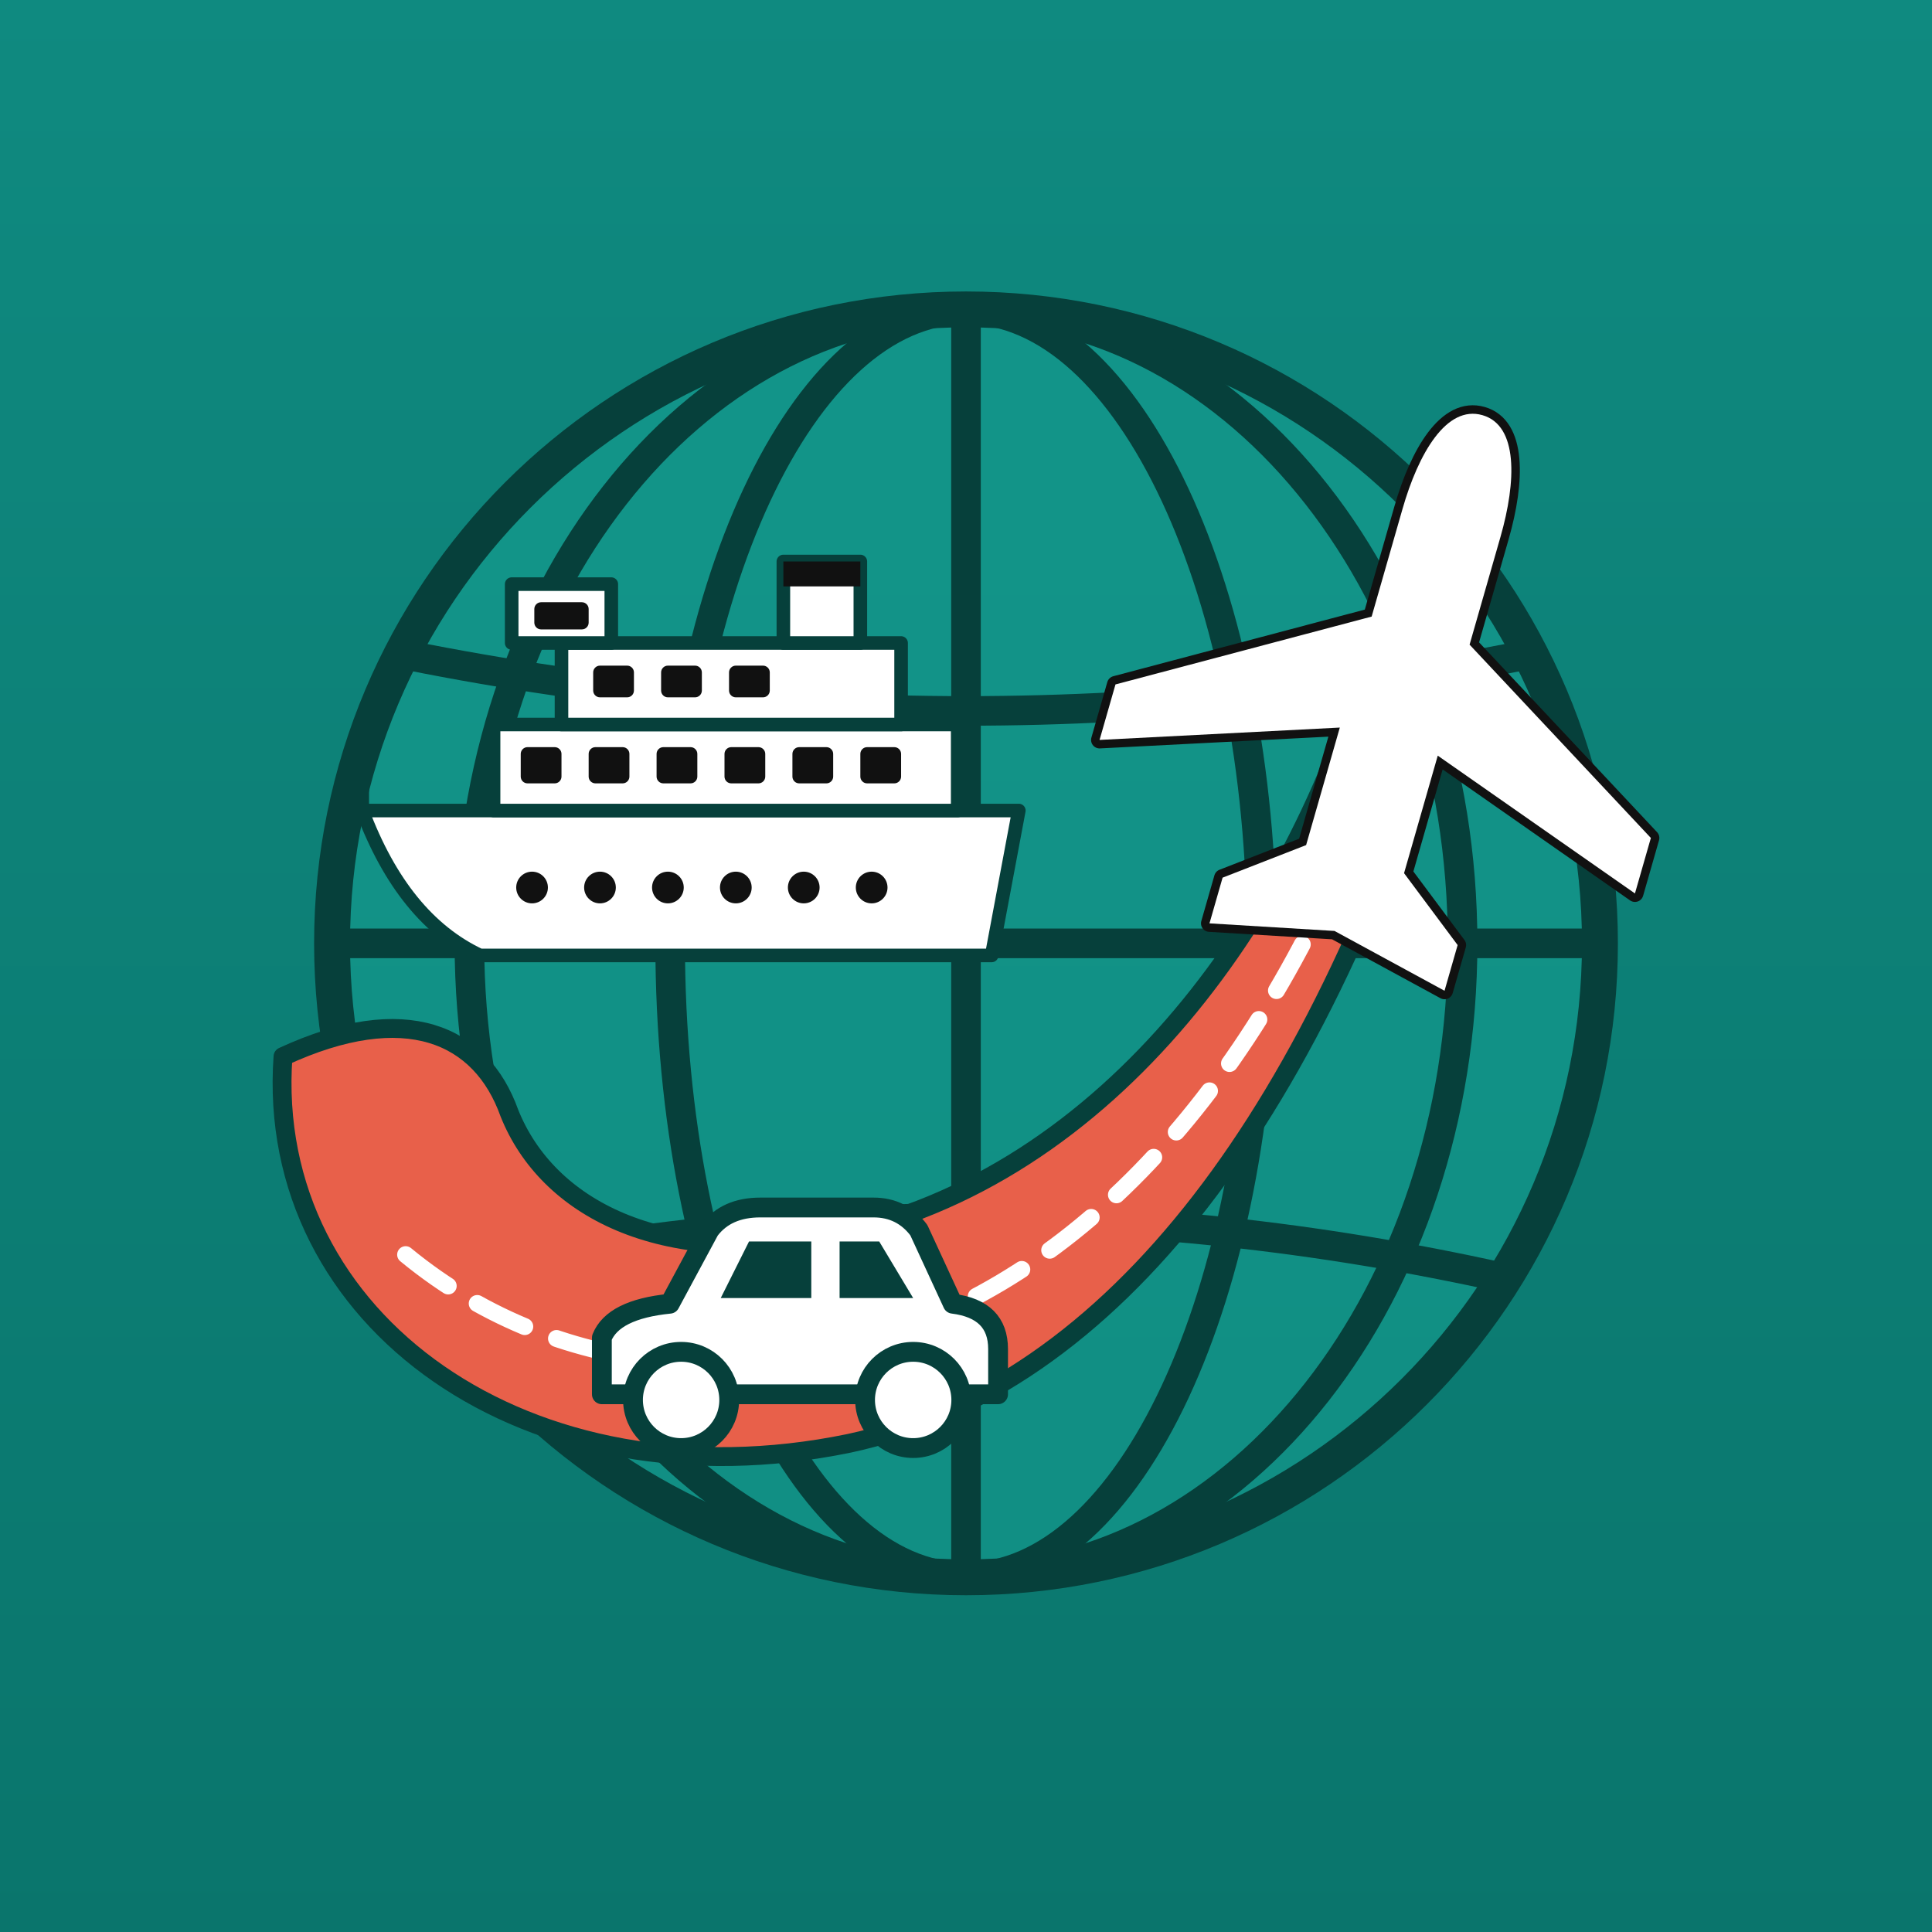
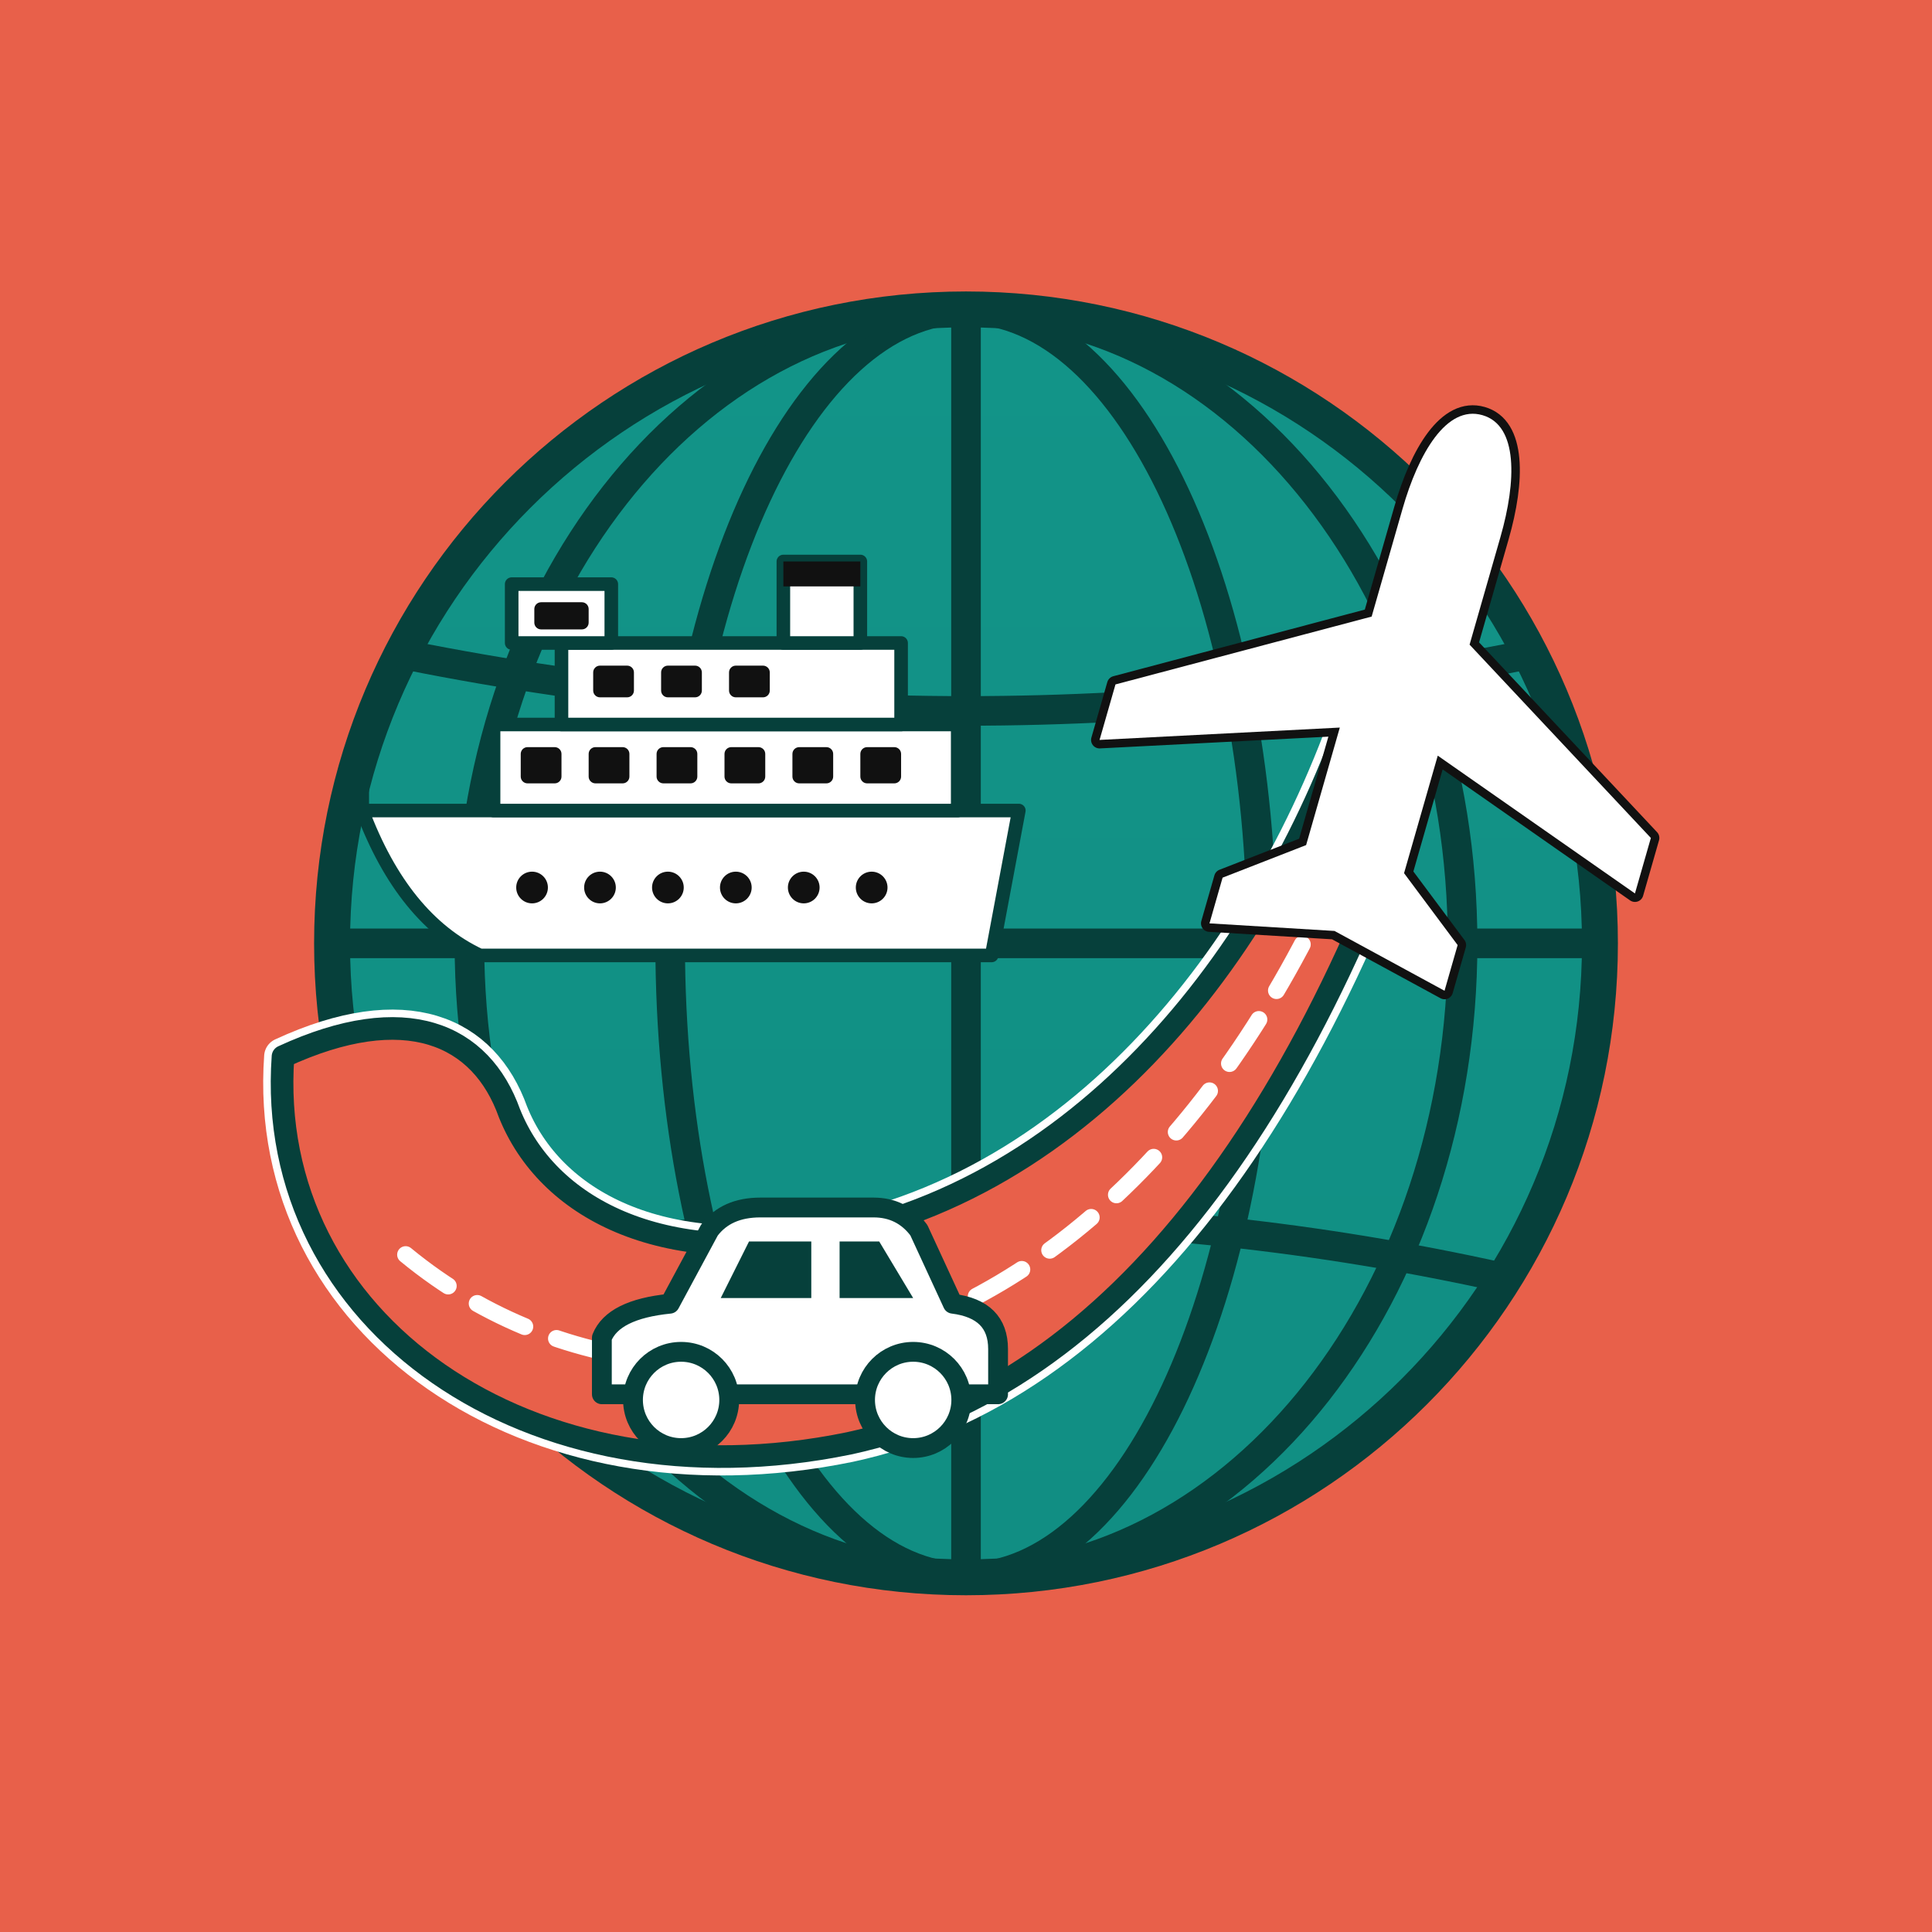
<svg xmlns="http://www.w3.org/2000/svg" width="1024" height="1024" viewBox="0 0 1024 1024">
  <defs>
-     <linearGradient id="bg" x1="0" y1="0" x2="0" y2="1">
-       <stop offset="0" stop-color="#0F8A80" />
-       <stop offset="1" stop-color="#0A756C" />
+     <linearGradient id="globeFill" x1="0" y1="0" x2="0" y2="1">
+       <stop offset="0" stop-color="#129488" />
+       <stop offset="1" stop-color="#118E83" />
    </linearGradient>
  </defs>
  <rect width="1024" height="1024" fill="none" />
-   <rect x="0" y="0" width="1024" height="1024" rx="0" fill="url(#bg)" />
+   <rect x="0" y="0" width="1024" height="1024" rx="0" fill="#E8604A" />
  <g transform="translate(512 500) scale(1.0) translate(-512 -500)">
    <g transform="translate(512 500) scale(1.12) translate(-512 -500)">
-       <circle cx="512" cy="500" r="300" fill="#16A094" fill-opacity="0.55" stroke="#06403B" stroke-width="17" />
+       <circle cx="512" cy="500" r="300" fill="url(#globeFill)" stroke="#06403B" stroke-width="17" />
      <clipPath id="g">
        <circle cx="512" cy="500" r="300" />
      </clipPath>
      <g clip-path="url(#g)" fill="none" stroke="#06403B" stroke-width="14">
        <ellipse cx="512" cy="500" rx="140" ry="300" />
        <ellipse cx="512" cy="500" rx="235" ry="300" />
        <line x1="512" y1="200" x2="512" y2="800" />
        <line x1="212" y1="500" x2="812" y2="500" />
        <path d="M230 360 Q512 420 794 360" />
        <path d="M230 640 Q512 580 794 640" opacity="0" />
        <path d="M250 660 Q512 600 774 660" />
      </g>
    </g>
-     <path d="M150 560 C140 700 280 800 450 765 C590 735 700 590 770 355 L728 340 C690 480 590 625 440 655 C350 672 290 640 270 590 C255 548 215 530 150 560 Z" fill="#E8604A" stroke="#06403B" stroke-width="10" stroke-linejoin="round" />
+     <path d="M150 560 C140 700 280 800 450 765 C590 735 700 590 770 355 L728 340 C690 480 590 625 440 655 C350 672 290 640 270 590 C255 548 215 530 150 560 Z" fill="#E8604A" stroke="#FFFFFF" stroke-width="20" stroke-linejoin="round" />
+     <path d="M150 560 C140 700 280 800 450 765 C590 735 700 590 770 355 L728 340 C690 480 590 625 440 655 C350 672 290 640 270 590 C255 548 215 530 150 560 Z" fill="#E8604A" stroke="#06403B" stroke-width="12" stroke-linejoin="round" />
    <path d="M215 665 C300 735 410 735 490 700 C600 655 690 540 742 375" fill="none" stroke="#fff" stroke-width="9" stroke-dasharray="28 18" stroke-linecap="round" />
    <g transform="translate(747 355) rotate(16) scale(1.8)" fill="#fff" stroke="#111" stroke-width="5" stroke-linejoin="round" paint-order="stroke">
      <path d="M0 -78 C11 -78 15 -62 15 -45 L15 -12 L82 28 L82 45 L15 22 L15 58 L36 74 L36 88 L0 80 L-36 88 L-36 74 L-15 58 L-15 22 L-82 45 L-82 28 L-15 -12 L-15 -45 C-15 -62 -11 -78 0 -78 Z" />
    </g>
    <g transform="translate(372 408) scale(1.2)" fill="#fff" stroke="#06403B" stroke-width="6" stroke-linejoin="round">
      <path d="M-150 18 L140 18 L128 82 L-98 82 Q-132 66 -150 18 Z" />
      <rect x="-92" y="-20" width="205" height="38" />
      <rect x="-62" y="-56" width="150" height="36" />
      <rect x="-84" y="-82" width="44" height="26" />
      <rect x="36" y="-92" width="34" height="36" fill="#fff" />
      <rect x="36" y="-92" width="34" height="11" fill="#111" stroke="none" />
      <path d="M-150 18 L-150 6" stroke-width="6" />
      <g fill="#111" stroke="none">
        <rect x="-80" y="-10" width="18" height="16" rx="3" />
        <rect x="-50" y="-10" width="18" height="16" rx="3" />
        <rect x="-20" y="-10" width="18" height="16" rx="3" />
        <rect x="10" y="-10" width="18" height="16" rx="3" />
        <rect x="40" y="-10" width="18" height="16" rx="3" />
        <rect x="70" y="-10" width="18" height="16" rx="3" />
        <rect x="-48" y="-46" width="18" height="14" rx="3" />
        <rect x="-18" y="-46" width="18" height="14" rx="3" />
        <rect x="12" y="-46" width="18" height="14" rx="3" />
        <rect x="-74" y="-74" width="24" height="12" rx="3" />
        <circle cx="-75" cy="52" r="7" />
        <circle cx="-45" cy="52" r="7" />
        <circle cx="-15" cy="52" r="7" />
        <circle cx="15" cy="52" r="7" />
        <circle cx="45" cy="52" r="7" />
        <circle cx="75" cy="52" r="7" />
      </g>
    </g>
    <g transform="translate(412 706) scale(1.5)" fill="#fff" stroke="#06403B" stroke-width="7" stroke-linejoin="round">
      <path d="M-62 22 L-62 2 Q-58 -8 -38 -10 L-24 -36 Q-18 -44 -6 -44 L34 -44 Q44 -44 50 -36 L62 -10 Q78 -8 78 6 L78 22 Z" />
      <path d="M-20 -12 L-10 -32 L12 -32 L12 -12 Z M22 -12 L22 -32 L36 -32 L48 -12 Z" fill="#06403B" stroke="none" />
      <circle cx="-34" cy="24" r="17" />
      <circle cx="48" cy="24" r="17" />
    </g>
  </g>
</svg>
